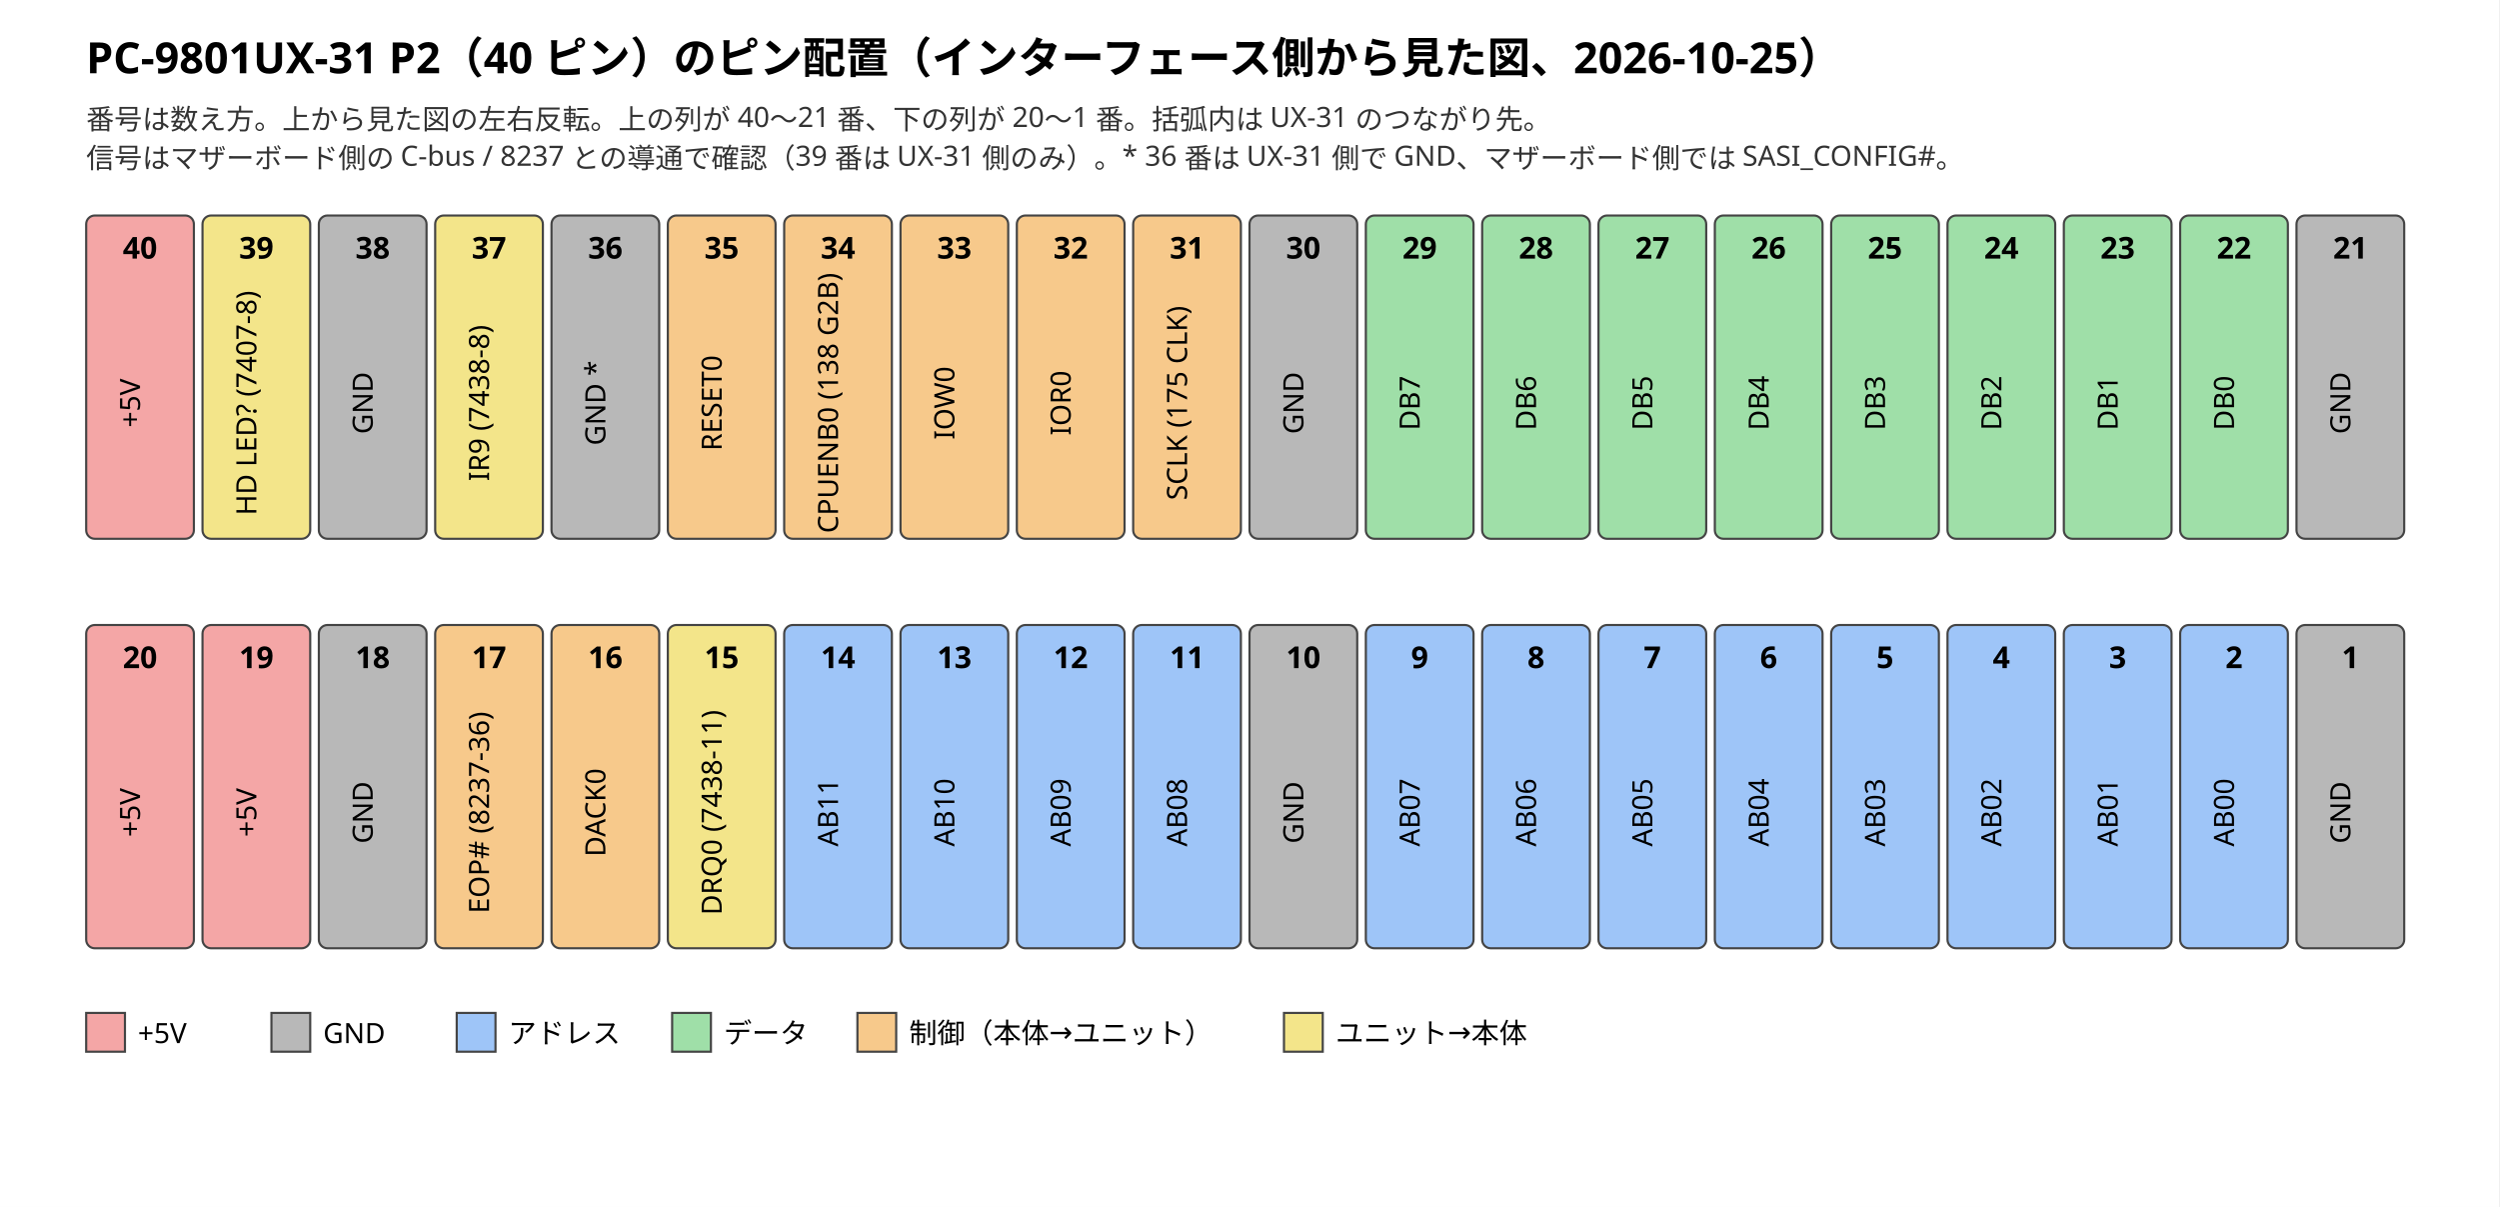
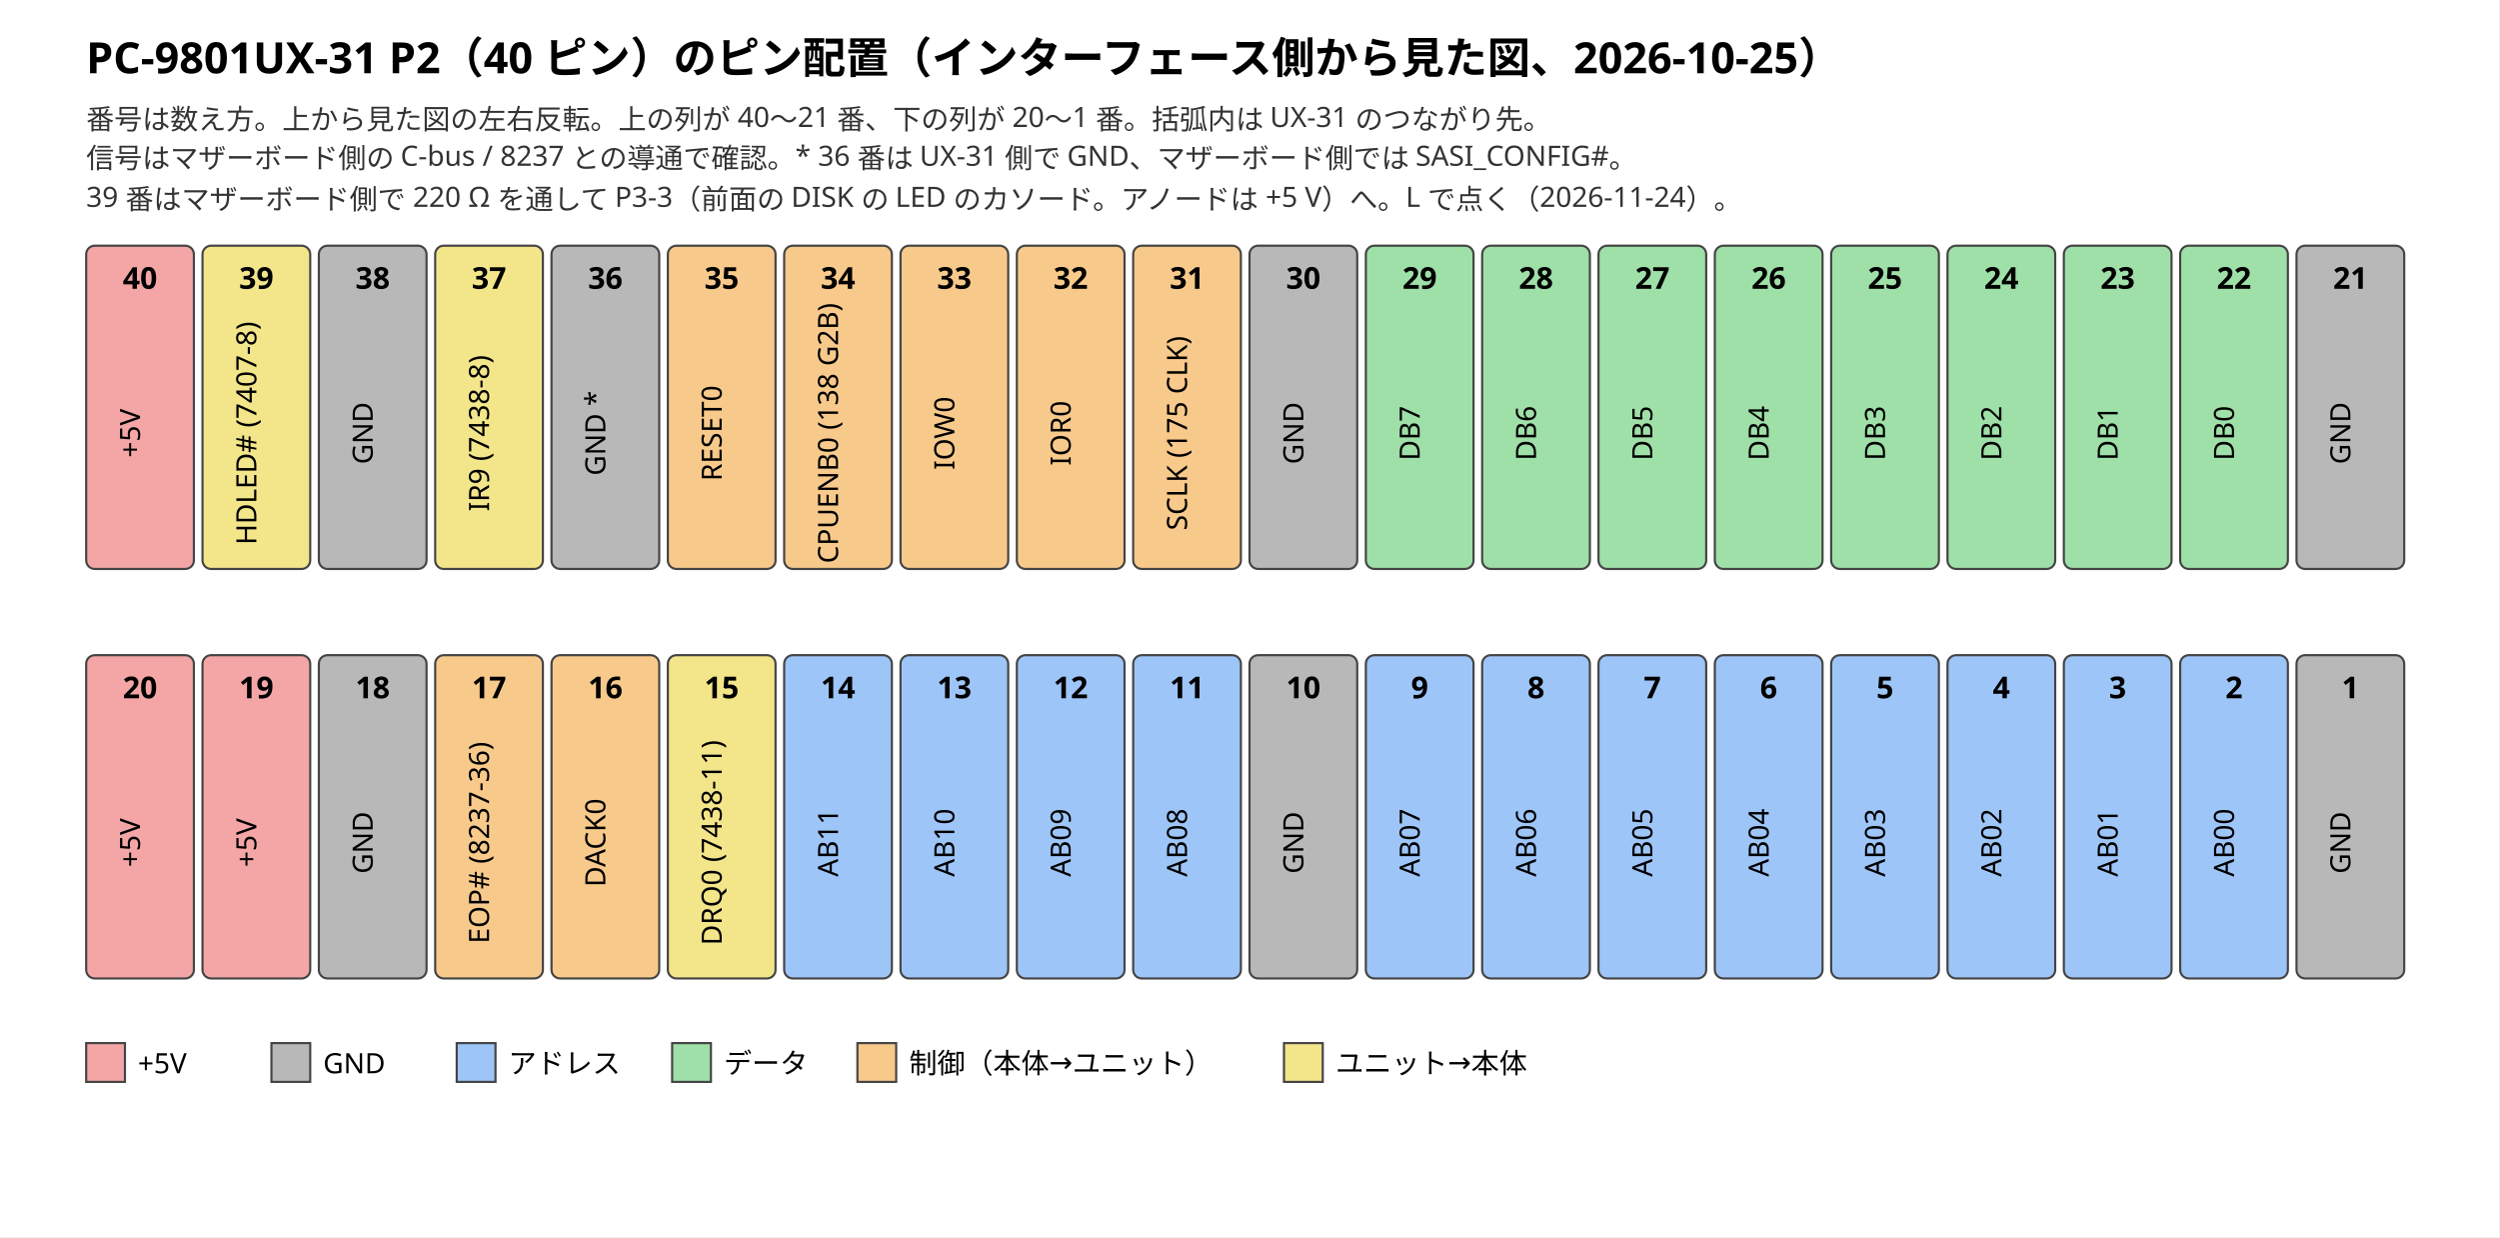
- <svg xmlns="http://www.w3.org/2000/svg" width="1160" height="560" viewBox="0 0 1160 560" font-family="sans-serif">
-   <rect width="1160" height="560" fill="#ffffff" />
+ <svg xmlns="http://www.w3.org/2000/svg" width="1160" height="574" viewBox="0 0 1160 574" font-family="sans-serif">
+   <rect width="1160" height="574" fill="#ffffff" />
  <text x="40" y="34" font-size="20" font-weight="bold" fill="#000">PC-9801UX-31 P2（40 ピン）のピン配置（インターフェース側から見た図、2026-10-25）</text>
  <text x="40" y="60" font-size="13" fill="#333">番号は数え方。上から見た図の左右反転。上の列が 40〜21 番、下の列が 20〜1 番。括弧内は UX-31 のつながり先。</text>
-   <text x="40" y="78" font-size="13" fill="#333">信号はマザーボード側の C-bus / 8237 との導通で確認（39 番は UX-31 側のみ）。* 36 番は UX-31 側で GND、マザーボード側では SASI_CONFIG#。</text>
-   <rect x="40" y="100" width="50" height="150" rx="4" fill="#f4a6a6" stroke="#444" />
-   <text x="65.0" y="120" font-size="14" font-weight="bold" text-anchor="middle" fill="#000">40</text>
-   <text x="65.0" y="187.0" font-size="13" text-anchor="middle" fill="#000" transform="rotate(-90 65.0 187.0)">+5V</text>
-   <rect x="94" y="100" width="50" height="150" rx="4" fill="#f3e58a" stroke="#444" />
-   <text x="119.0" y="120" font-size="14" font-weight="bold" text-anchor="middle" fill="#000">39</text>
-   <text x="119.0" y="187.0" font-size="13" text-anchor="middle" fill="#000" transform="rotate(-90 119.0 187.0)">HD LED? (7407-8)</text>
-   <rect x="148" y="100" width="50" height="150" rx="4" fill="#b8b8b8" stroke="#444" />
-   <text x="173.0" y="120" font-size="14" font-weight="bold" text-anchor="middle" fill="#000">38</text>
-   <text x="173.0" y="187.0" font-size="13" text-anchor="middle" fill="#000" transform="rotate(-90 173.0 187.0)">GND</text>
-   <rect x="202" y="100" width="50" height="150" rx="4" fill="#f3e58a" stroke="#444" />
-   <text x="227.0" y="120" font-size="14" font-weight="bold" text-anchor="middle" fill="#000">37</text>
-   <text x="227.0" y="187.0" font-size="13" text-anchor="middle" fill="#000" transform="rotate(-90 227.0 187.0)">IR9 (7438-8)</text>
-   <rect x="256" y="100" width="50" height="150" rx="4" fill="#b8b8b8" stroke="#444" />
-   <text x="281.0" y="120" font-size="14" font-weight="bold" text-anchor="middle" fill="#000">36</text>
-   <text x="281.0" y="187.0" font-size="13" text-anchor="middle" fill="#000" transform="rotate(-90 281.0 187.0)">GND *</text>
-   <rect x="310" y="100" width="50" height="150" rx="4" fill="#f7c98b" stroke="#444" />
-   <text x="335.0" y="120" font-size="14" font-weight="bold" text-anchor="middle" fill="#000">35</text>
-   <text x="335.0" y="187.0" font-size="13" text-anchor="middle" fill="#000" transform="rotate(-90 335.0 187.0)">RESET0</text>
-   <rect x="364" y="100" width="50" height="150" rx="4" fill="#f7c98b" stroke="#444" />
-   <text x="389.0" y="120" font-size="14" font-weight="bold" text-anchor="middle" fill="#000">34</text>
-   <text x="389.0" y="187.0" font-size="13" text-anchor="middle" fill="#000" transform="rotate(-90 389.0 187.0)">CPUENB0 (138 G2B)</text>
-   <rect x="418" y="100" width="50" height="150" rx="4" fill="#f7c98b" stroke="#444" />
-   <text x="443.0" y="120" font-size="14" font-weight="bold" text-anchor="middle" fill="#000">33</text>
-   <text x="443.0" y="187.0" font-size="13" text-anchor="middle" fill="#000" transform="rotate(-90 443.0 187.0)">IOW0</text>
-   <rect x="472" y="100" width="50" height="150" rx="4" fill="#f7c98b" stroke="#444" />
-   <text x="497.0" y="120" font-size="14" font-weight="bold" text-anchor="middle" fill="#000">32</text>
-   <text x="497.0" y="187.0" font-size="13" text-anchor="middle" fill="#000" transform="rotate(-90 497.0 187.0)">IOR0</text>
-   <rect x="526" y="100" width="50" height="150" rx="4" fill="#f7c98b" stroke="#444" />
-   <text x="551.0" y="120" font-size="14" font-weight="bold" text-anchor="middle" fill="#000">31</text>
-   <text x="551.0" y="187.0" font-size="13" text-anchor="middle" fill="#000" transform="rotate(-90 551.0 187.0)">SCLK (175 CLK)</text>
-   <rect x="580" y="100" width="50" height="150" rx="4" fill="#b8b8b8" stroke="#444" />
-   <text x="605.0" y="120" font-size="14" font-weight="bold" text-anchor="middle" fill="#000">30</text>
-   <text x="605.0" y="187.0" font-size="13" text-anchor="middle" fill="#000" transform="rotate(-90 605.0 187.0)">GND</text>
-   <rect x="634" y="100" width="50" height="150" rx="4" fill="#9fdfa8" stroke="#444" />
-   <text x="659.0" y="120" font-size="14" font-weight="bold" text-anchor="middle" fill="#000">29</text>
-   <text x="659.0" y="187.0" font-size="13" text-anchor="middle" fill="#000" transform="rotate(-90 659.0 187.0)">DB7</text>
-   <rect x="688" y="100" width="50" height="150" rx="4" fill="#9fdfa8" stroke="#444" />
-   <text x="713.0" y="120" font-size="14" font-weight="bold" text-anchor="middle" fill="#000">28</text>
-   <text x="713.0" y="187.0" font-size="13" text-anchor="middle" fill="#000" transform="rotate(-90 713.0 187.0)">DB6</text>
-   <rect x="742" y="100" width="50" height="150" rx="4" fill="#9fdfa8" stroke="#444" />
-   <text x="767.0" y="120" font-size="14" font-weight="bold" text-anchor="middle" fill="#000">27</text>
-   <text x="767.0" y="187.0" font-size="13" text-anchor="middle" fill="#000" transform="rotate(-90 767.0 187.0)">DB5</text>
-   <rect x="796" y="100" width="50" height="150" rx="4" fill="#9fdfa8" stroke="#444" />
-   <text x="821.0" y="120" font-size="14" font-weight="bold" text-anchor="middle" fill="#000">26</text>
-   <text x="821.0" y="187.0" font-size="13" text-anchor="middle" fill="#000" transform="rotate(-90 821.0 187.0)">DB4</text>
-   <rect x="850" y="100" width="50" height="150" rx="4" fill="#9fdfa8" stroke="#444" />
-   <text x="875.0" y="120" font-size="14" font-weight="bold" text-anchor="middle" fill="#000">25</text>
-   <text x="875.0" y="187.0" font-size="13" text-anchor="middle" fill="#000" transform="rotate(-90 875.0 187.0)">DB3</text>
-   <rect x="904" y="100" width="50" height="150" rx="4" fill="#9fdfa8" stroke="#444" />
-   <text x="929.0" y="120" font-size="14" font-weight="bold" text-anchor="middle" fill="#000">24</text>
-   <text x="929.0" y="187.0" font-size="13" text-anchor="middle" fill="#000" transform="rotate(-90 929.0 187.0)">DB2</text>
-   <rect x="958" y="100" width="50" height="150" rx="4" fill="#9fdfa8" stroke="#444" />
-   <text x="983.0" y="120" font-size="14" font-weight="bold" text-anchor="middle" fill="#000">23</text>
-   <text x="983.0" y="187.0" font-size="13" text-anchor="middle" fill="#000" transform="rotate(-90 983.0 187.0)">DB1</text>
-   <rect x="1012" y="100" width="50" height="150" rx="4" fill="#9fdfa8" stroke="#444" />
-   <text x="1037.0" y="120" font-size="14" font-weight="bold" text-anchor="middle" fill="#000">22</text>
-   <text x="1037.0" y="187.0" font-size="13" text-anchor="middle" fill="#000" transform="rotate(-90 1037.0 187.0)">DB0</text>
-   <rect x="1066" y="100" width="50" height="150" rx="4" fill="#b8b8b8" stroke="#444" />
-   <text x="1091.0" y="120" font-size="14" font-weight="bold" text-anchor="middle" fill="#000">21</text>
-   <text x="1091.0" y="187.0" font-size="13" text-anchor="middle" fill="#000" transform="rotate(-90 1091.0 187.0)">GND</text>
-   <rect x="40" y="290" width="50" height="150" rx="4" fill="#f4a6a6" stroke="#444" />
-   <text x="65.0" y="310" font-size="14" font-weight="bold" text-anchor="middle" fill="#000">20</text>
-   <text x="65.0" y="377.0" font-size="13" text-anchor="middle" fill="#000" transform="rotate(-90 65.0 377.0)">+5V</text>
-   <rect x="94" y="290" width="50" height="150" rx="4" fill="#f4a6a6" stroke="#444" />
-   <text x="119.0" y="310" font-size="14" font-weight="bold" text-anchor="middle" fill="#000">19</text>
-   <text x="119.0" y="377.0" font-size="13" text-anchor="middle" fill="#000" transform="rotate(-90 119.0 377.0)">+5V</text>
-   <rect x="148" y="290" width="50" height="150" rx="4" fill="#b8b8b8" stroke="#444" />
-   <text x="173.0" y="310" font-size="14" font-weight="bold" text-anchor="middle" fill="#000">18</text>
-   <text x="173.0" y="377.0" font-size="13" text-anchor="middle" fill="#000" transform="rotate(-90 173.0 377.0)">GND</text>
-   <rect x="202" y="290" width="50" height="150" rx="4" fill="#f7c98b" stroke="#444" />
-   <text x="227.0" y="310" font-size="14" font-weight="bold" text-anchor="middle" fill="#000">17</text>
-   <text x="227.0" y="377.0" font-size="13" text-anchor="middle" fill="#000" transform="rotate(-90 227.0 377.0)">EOP# (8237-36)</text>
-   <rect x="256" y="290" width="50" height="150" rx="4" fill="#f7c98b" stroke="#444" />
-   <text x="281.0" y="310" font-size="14" font-weight="bold" text-anchor="middle" fill="#000">16</text>
-   <text x="281.0" y="377.0" font-size="13" text-anchor="middle" fill="#000" transform="rotate(-90 281.0 377.0)">DACK0</text>
-   <rect x="310" y="290" width="50" height="150" rx="4" fill="#f3e58a" stroke="#444" />
-   <text x="335.0" y="310" font-size="14" font-weight="bold" text-anchor="middle" fill="#000">15</text>
-   <text x="335.0" y="377.0" font-size="13" text-anchor="middle" fill="#000" transform="rotate(-90 335.0 377.0)">DRQ0 (7438-11)</text>
-   <rect x="364" y="290" width="50" height="150" rx="4" fill="#9ec5f8" stroke="#444" />
-   <text x="389.0" y="310" font-size="14" font-weight="bold" text-anchor="middle" fill="#000">14</text>
-   <text x="389.0" y="377.0" font-size="13" text-anchor="middle" fill="#000" transform="rotate(-90 389.0 377.0)">AB11</text>
-   <rect x="418" y="290" width="50" height="150" rx="4" fill="#9ec5f8" stroke="#444" />
-   <text x="443.0" y="310" font-size="14" font-weight="bold" text-anchor="middle" fill="#000">13</text>
-   <text x="443.0" y="377.0" font-size="13" text-anchor="middle" fill="#000" transform="rotate(-90 443.0 377.0)">AB10</text>
-   <rect x="472" y="290" width="50" height="150" rx="4" fill="#9ec5f8" stroke="#444" />
-   <text x="497.0" y="310" font-size="14" font-weight="bold" text-anchor="middle" fill="#000">12</text>
-   <text x="497.0" y="377.0" font-size="13" text-anchor="middle" fill="#000" transform="rotate(-90 497.0 377.0)">AB09</text>
-   <rect x="526" y="290" width="50" height="150" rx="4" fill="#9ec5f8" stroke="#444" />
-   <text x="551.0" y="310" font-size="14" font-weight="bold" text-anchor="middle" fill="#000">11</text>
-   <text x="551.0" y="377.0" font-size="13" text-anchor="middle" fill="#000" transform="rotate(-90 551.0 377.0)">AB08</text>
-   <rect x="580" y="290" width="50" height="150" rx="4" fill="#b8b8b8" stroke="#444" />
-   <text x="605.0" y="310" font-size="14" font-weight="bold" text-anchor="middle" fill="#000">10</text>
-   <text x="605.0" y="377.0" font-size="13" text-anchor="middle" fill="#000" transform="rotate(-90 605.0 377.0)">GND</text>
-   <rect x="634" y="290" width="50" height="150" rx="4" fill="#9ec5f8" stroke="#444" />
-   <text x="659.0" y="310" font-size="14" font-weight="bold" text-anchor="middle" fill="#000">9</text>
-   <text x="659.0" y="377.0" font-size="13" text-anchor="middle" fill="#000" transform="rotate(-90 659.0 377.0)">AB07</text>
-   <rect x="688" y="290" width="50" height="150" rx="4" fill="#9ec5f8" stroke="#444" />
-   <text x="713.0" y="310" font-size="14" font-weight="bold" text-anchor="middle" fill="#000">8</text>
-   <text x="713.0" y="377.0" font-size="13" text-anchor="middle" fill="#000" transform="rotate(-90 713.0 377.0)">AB06</text>
-   <rect x="742" y="290" width="50" height="150" rx="4" fill="#9ec5f8" stroke="#444" />
-   <text x="767.0" y="310" font-size="14" font-weight="bold" text-anchor="middle" fill="#000">7</text>
-   <text x="767.0" y="377.0" font-size="13" text-anchor="middle" fill="#000" transform="rotate(-90 767.0 377.0)">AB05</text>
-   <rect x="796" y="290" width="50" height="150" rx="4" fill="#9ec5f8" stroke="#444" />
-   <text x="821.0" y="310" font-size="14" font-weight="bold" text-anchor="middle" fill="#000">6</text>
-   <text x="821.0" y="377.0" font-size="13" text-anchor="middle" fill="#000" transform="rotate(-90 821.0 377.0)">AB04</text>
-   <rect x="850" y="290" width="50" height="150" rx="4" fill="#9ec5f8" stroke="#444" />
-   <text x="875.0" y="310" font-size="14" font-weight="bold" text-anchor="middle" fill="#000">5</text>
-   <text x="875.0" y="377.0" font-size="13" text-anchor="middle" fill="#000" transform="rotate(-90 875.0 377.0)">AB03</text>
-   <rect x="904" y="290" width="50" height="150" rx="4" fill="#9ec5f8" stroke="#444" />
-   <text x="929.0" y="310" font-size="14" font-weight="bold" text-anchor="middle" fill="#000">4</text>
-   <text x="929.0" y="377.0" font-size="13" text-anchor="middle" fill="#000" transform="rotate(-90 929.0 377.0)">AB02</text>
-   <rect x="958" y="290" width="50" height="150" rx="4" fill="#9ec5f8" stroke="#444" />
-   <text x="983.0" y="310" font-size="14" font-weight="bold" text-anchor="middle" fill="#000">3</text>
-   <text x="983.0" y="377.0" font-size="13" text-anchor="middle" fill="#000" transform="rotate(-90 983.0 377.0)">AB01</text>
-   <rect x="1012" y="290" width="50" height="150" rx="4" fill="#9ec5f8" stroke="#444" />
-   <text x="1037.0" y="310" font-size="14" font-weight="bold" text-anchor="middle" fill="#000">2</text>
-   <text x="1037.0" y="377.0" font-size="13" text-anchor="middle" fill="#000" transform="rotate(-90 1037.0 377.0)">AB00</text>
-   <rect x="1066" y="290" width="50" height="150" rx="4" fill="#b8b8b8" stroke="#444" />
-   <text x="1091.0" y="310" font-size="14" font-weight="bold" text-anchor="middle" fill="#000">1</text>
-   <text x="1091.0" y="377.0" font-size="13" text-anchor="middle" fill="#000" transform="rotate(-90 1091.0 377.0)">GND</text>
-   <rect x="40" y="470" width="18" height="18" fill="#f4a6a6" stroke="#444" />
-   <text x="64" y="484" font-size="13" fill="#000">+5V</text>
-   <rect x="126" y="470" width="18" height="18" fill="#b8b8b8" stroke="#444" />
-   <text x="150" y="484" font-size="13" fill="#000">GND</text>
-   <rect x="212" y="470" width="18" height="18" fill="#9ec5f8" stroke="#444" />
-   <text x="236" y="484" font-size="13" fill="#000">アドレス</text>
-   <rect x="312" y="470" width="18" height="18" fill="#9fdfa8" stroke="#444" />
-   <text x="336" y="484" font-size="13" fill="#000">データ</text>
-   <rect x="398" y="470" width="18" height="18" fill="#f7c98b" stroke="#444" />
-   <text x="422" y="484" font-size="13" fill="#000">制御（本体→ユニット）</text>
-   <rect x="596" y="470" width="18" height="18" fill="#f3e58a" stroke="#444" />
-   <text x="620" y="484" font-size="13" fill="#000">ユニット→本体</text>
+   <text x="40" y="78" font-size="13" fill="#333">信号はマザーボード側の C-bus / 8237 との導通で確認。* 36 番は UX-31 側で GND、マザーボード側では SASI_CONFIG#。</text>
+   <text x="40" y="96" font-size="13" fill="#333">39 番はマザーボード側で 220 Ω を通して P3-3（前面の DISK の LED のカソード。アノードは +5 V）へ。L で点く（2026-11-24）。</text>
+   <rect x="40" y="114" width="50" height="150" rx="4" fill="#f4a6a6" stroke="#444" />
+   <text x="65.0" y="134" font-size="14" font-weight="bold" text-anchor="middle" fill="#000">40</text>
+   <text x="65.0" y="201.0" font-size="13" text-anchor="middle" fill="#000" transform="rotate(-90 65.0 201.0)">+5V</text>
+   <rect x="94" y="114" width="50" height="150" rx="4" fill="#f3e58a" stroke="#444" />
+   <text x="119.0" y="134" font-size="14" font-weight="bold" text-anchor="middle" fill="#000">39</text>
+   <text x="119.0" y="201.0" font-size="13" text-anchor="middle" fill="#000" transform="rotate(-90 119.0 201.0)">HDLED# (7407-8)</text>
+   <rect x="148" y="114" width="50" height="150" rx="4" fill="#b8b8b8" stroke="#444" />
+   <text x="173.0" y="134" font-size="14" font-weight="bold" text-anchor="middle" fill="#000">38</text>
+   <text x="173.0" y="201.0" font-size="13" text-anchor="middle" fill="#000" transform="rotate(-90 173.0 201.0)">GND</text>
+   <rect x="202" y="114" width="50" height="150" rx="4" fill="#f3e58a" stroke="#444" />
+   <text x="227.0" y="134" font-size="14" font-weight="bold" text-anchor="middle" fill="#000">37</text>
+   <text x="227.0" y="201.0" font-size="13" text-anchor="middle" fill="#000" transform="rotate(-90 227.0 201.0)">IR9 (7438-8)</text>
+   <rect x="256" y="114" width="50" height="150" rx="4" fill="#b8b8b8" stroke="#444" />
+   <text x="281.0" y="134" font-size="14" font-weight="bold" text-anchor="middle" fill="#000">36</text>
+   <text x="281.0" y="201.0" font-size="13" text-anchor="middle" fill="#000" transform="rotate(-90 281.0 201.0)">GND *</text>
+   <rect x="310" y="114" width="50" height="150" rx="4" fill="#f7c98b" stroke="#444" />
+   <text x="335.0" y="134" font-size="14" font-weight="bold" text-anchor="middle" fill="#000">35</text>
+   <text x="335.0" y="201.0" font-size="13" text-anchor="middle" fill="#000" transform="rotate(-90 335.0 201.0)">RESET0</text>
+   <rect x="364" y="114" width="50" height="150" rx="4" fill="#f7c98b" stroke="#444" />
+   <text x="389.0" y="134" font-size="14" font-weight="bold" text-anchor="middle" fill="#000">34</text>
+   <text x="389.0" y="201.0" font-size="13" text-anchor="middle" fill="#000" transform="rotate(-90 389.0 201.0)">CPUENB0 (138 G2B)</text>
+   <rect x="418" y="114" width="50" height="150" rx="4" fill="#f7c98b" stroke="#444" />
+   <text x="443.0" y="134" font-size="14" font-weight="bold" text-anchor="middle" fill="#000">33</text>
+   <text x="443.0" y="201.0" font-size="13" text-anchor="middle" fill="#000" transform="rotate(-90 443.0 201.0)">IOW0</text>
+   <rect x="472" y="114" width="50" height="150" rx="4" fill="#f7c98b" stroke="#444" />
+   <text x="497.0" y="134" font-size="14" font-weight="bold" text-anchor="middle" fill="#000">32</text>
+   <text x="497.0" y="201.0" font-size="13" text-anchor="middle" fill="#000" transform="rotate(-90 497.0 201.0)">IOR0</text>
+   <rect x="526" y="114" width="50" height="150" rx="4" fill="#f7c98b" stroke="#444" />
+   <text x="551.0" y="134" font-size="14" font-weight="bold" text-anchor="middle" fill="#000">31</text>
+   <text x="551.0" y="201.0" font-size="13" text-anchor="middle" fill="#000" transform="rotate(-90 551.0 201.0)">SCLK (175 CLK)</text>
+   <rect x="580" y="114" width="50" height="150" rx="4" fill="#b8b8b8" stroke="#444" />
+   <text x="605.0" y="134" font-size="14" font-weight="bold" text-anchor="middle" fill="#000">30</text>
+   <text x="605.0" y="201.0" font-size="13" text-anchor="middle" fill="#000" transform="rotate(-90 605.0 201.0)">GND</text>
+   <rect x="634" y="114" width="50" height="150" rx="4" fill="#9fdfa8" stroke="#444" />
+   <text x="659.0" y="134" font-size="14" font-weight="bold" text-anchor="middle" fill="#000">29</text>
+   <text x="659.0" y="201.0" font-size="13" text-anchor="middle" fill="#000" transform="rotate(-90 659.0 201.0)">DB7</text>
+   <rect x="688" y="114" width="50" height="150" rx="4" fill="#9fdfa8" stroke="#444" />
+   <text x="713.0" y="134" font-size="14" font-weight="bold" text-anchor="middle" fill="#000">28</text>
+   <text x="713.0" y="201.0" font-size="13" text-anchor="middle" fill="#000" transform="rotate(-90 713.0 201.0)">DB6</text>
+   <rect x="742" y="114" width="50" height="150" rx="4" fill="#9fdfa8" stroke="#444" />
+   <text x="767.0" y="134" font-size="14" font-weight="bold" text-anchor="middle" fill="#000">27</text>
+   <text x="767.0" y="201.0" font-size="13" text-anchor="middle" fill="#000" transform="rotate(-90 767.0 201.0)">DB5</text>
+   <rect x="796" y="114" width="50" height="150" rx="4" fill="#9fdfa8" stroke="#444" />
+   <text x="821.0" y="134" font-size="14" font-weight="bold" text-anchor="middle" fill="#000">26</text>
+   <text x="821.0" y="201.0" font-size="13" text-anchor="middle" fill="#000" transform="rotate(-90 821.0 201.0)">DB4</text>
+   <rect x="850" y="114" width="50" height="150" rx="4" fill="#9fdfa8" stroke="#444" />
+   <text x="875.0" y="134" font-size="14" font-weight="bold" text-anchor="middle" fill="#000">25</text>
+   <text x="875.0" y="201.0" font-size="13" text-anchor="middle" fill="#000" transform="rotate(-90 875.0 201.0)">DB3</text>
+   <rect x="904" y="114" width="50" height="150" rx="4" fill="#9fdfa8" stroke="#444" />
+   <text x="929.0" y="134" font-size="14" font-weight="bold" text-anchor="middle" fill="#000">24</text>
+   <text x="929.0" y="201.0" font-size="13" text-anchor="middle" fill="#000" transform="rotate(-90 929.0 201.0)">DB2</text>
+   <rect x="958" y="114" width="50" height="150" rx="4" fill="#9fdfa8" stroke="#444" />
+   <text x="983.0" y="134" font-size="14" font-weight="bold" text-anchor="middle" fill="#000">23</text>
+   <text x="983.0" y="201.0" font-size="13" text-anchor="middle" fill="#000" transform="rotate(-90 983.0 201.0)">DB1</text>
+   <rect x="1012" y="114" width="50" height="150" rx="4" fill="#9fdfa8" stroke="#444" />
+   <text x="1037.0" y="134" font-size="14" font-weight="bold" text-anchor="middle" fill="#000">22</text>
+   <text x="1037.0" y="201.0" font-size="13" text-anchor="middle" fill="#000" transform="rotate(-90 1037.0 201.0)">DB0</text>
+   <rect x="1066" y="114" width="50" height="150" rx="4" fill="#b8b8b8" stroke="#444" />
+   <text x="1091.0" y="134" font-size="14" font-weight="bold" text-anchor="middle" fill="#000">21</text>
+   <text x="1091.0" y="201.0" font-size="13" text-anchor="middle" fill="#000" transform="rotate(-90 1091.0 201.0)">GND</text>
+   <rect x="40" y="304" width="50" height="150" rx="4" fill="#f4a6a6" stroke="#444" />
+   <text x="65.0" y="324" font-size="14" font-weight="bold" text-anchor="middle" fill="#000">20</text>
+   <text x="65.0" y="391.0" font-size="13" text-anchor="middle" fill="#000" transform="rotate(-90 65.0 391.0)">+5V</text>
+   <rect x="94" y="304" width="50" height="150" rx="4" fill="#f4a6a6" stroke="#444" />
+   <text x="119.0" y="324" font-size="14" font-weight="bold" text-anchor="middle" fill="#000">19</text>
+   <text x="119.0" y="391.0" font-size="13" text-anchor="middle" fill="#000" transform="rotate(-90 119.0 391.0)">+5V</text>
+   <rect x="148" y="304" width="50" height="150" rx="4" fill="#b8b8b8" stroke="#444" />
+   <text x="173.0" y="324" font-size="14" font-weight="bold" text-anchor="middle" fill="#000">18</text>
+   <text x="173.0" y="391.0" font-size="13" text-anchor="middle" fill="#000" transform="rotate(-90 173.0 391.0)">GND</text>
+   <rect x="202" y="304" width="50" height="150" rx="4" fill="#f7c98b" stroke="#444" />
+   <text x="227.0" y="324" font-size="14" font-weight="bold" text-anchor="middle" fill="#000">17</text>
+   <text x="227.0" y="391.0" font-size="13" text-anchor="middle" fill="#000" transform="rotate(-90 227.0 391.0)">EOP# (8237-36)</text>
+   <rect x="256" y="304" width="50" height="150" rx="4" fill="#f7c98b" stroke="#444" />
+   <text x="281.0" y="324" font-size="14" font-weight="bold" text-anchor="middle" fill="#000">16</text>
+   <text x="281.0" y="391.0" font-size="13" text-anchor="middle" fill="#000" transform="rotate(-90 281.0 391.0)">DACK0</text>
+   <rect x="310" y="304" width="50" height="150" rx="4" fill="#f3e58a" stroke="#444" />
+   <text x="335.0" y="324" font-size="14" font-weight="bold" text-anchor="middle" fill="#000">15</text>
+   <text x="335.0" y="391.0" font-size="13" text-anchor="middle" fill="#000" transform="rotate(-90 335.0 391.0)">DRQ0 (7438-11)</text>
+   <rect x="364" y="304" width="50" height="150" rx="4" fill="#9ec5f8" stroke="#444" />
+   <text x="389.0" y="324" font-size="14" font-weight="bold" text-anchor="middle" fill="#000">14</text>
+   <text x="389.0" y="391.0" font-size="13" text-anchor="middle" fill="#000" transform="rotate(-90 389.0 391.0)">AB11</text>
+   <rect x="418" y="304" width="50" height="150" rx="4" fill="#9ec5f8" stroke="#444" />
+   <text x="443.0" y="324" font-size="14" font-weight="bold" text-anchor="middle" fill="#000">13</text>
+   <text x="443.0" y="391.0" font-size="13" text-anchor="middle" fill="#000" transform="rotate(-90 443.0 391.0)">AB10</text>
+   <rect x="472" y="304" width="50" height="150" rx="4" fill="#9ec5f8" stroke="#444" />
+   <text x="497.0" y="324" font-size="14" font-weight="bold" text-anchor="middle" fill="#000">12</text>
+   <text x="497.0" y="391.0" font-size="13" text-anchor="middle" fill="#000" transform="rotate(-90 497.0 391.0)">AB09</text>
+   <rect x="526" y="304" width="50" height="150" rx="4" fill="#9ec5f8" stroke="#444" />
+   <text x="551.0" y="324" font-size="14" font-weight="bold" text-anchor="middle" fill="#000">11</text>
+   <text x="551.0" y="391.0" font-size="13" text-anchor="middle" fill="#000" transform="rotate(-90 551.0 391.0)">AB08</text>
+   <rect x="580" y="304" width="50" height="150" rx="4" fill="#b8b8b8" stroke="#444" />
+   <text x="605.0" y="324" font-size="14" font-weight="bold" text-anchor="middle" fill="#000">10</text>
+   <text x="605.0" y="391.0" font-size="13" text-anchor="middle" fill="#000" transform="rotate(-90 605.0 391.0)">GND</text>
+   <rect x="634" y="304" width="50" height="150" rx="4" fill="#9ec5f8" stroke="#444" />
+   <text x="659.0" y="324" font-size="14" font-weight="bold" text-anchor="middle" fill="#000">9</text>
+   <text x="659.0" y="391.0" font-size="13" text-anchor="middle" fill="#000" transform="rotate(-90 659.0 391.0)">AB07</text>
+   <rect x="688" y="304" width="50" height="150" rx="4" fill="#9ec5f8" stroke="#444" />
+   <text x="713.0" y="324" font-size="14" font-weight="bold" text-anchor="middle" fill="#000">8</text>
+   <text x="713.0" y="391.0" font-size="13" text-anchor="middle" fill="#000" transform="rotate(-90 713.0 391.0)">AB06</text>
+   <rect x="742" y="304" width="50" height="150" rx="4" fill="#9ec5f8" stroke="#444" />
+   <text x="767.0" y="324" font-size="14" font-weight="bold" text-anchor="middle" fill="#000">7</text>
+   <text x="767.0" y="391.0" font-size="13" text-anchor="middle" fill="#000" transform="rotate(-90 767.0 391.0)">AB05</text>
+   <rect x="796" y="304" width="50" height="150" rx="4" fill="#9ec5f8" stroke="#444" />
+   <text x="821.0" y="324" font-size="14" font-weight="bold" text-anchor="middle" fill="#000">6</text>
+   <text x="821.0" y="391.0" font-size="13" text-anchor="middle" fill="#000" transform="rotate(-90 821.0 391.0)">AB04</text>
+   <rect x="850" y="304" width="50" height="150" rx="4" fill="#9ec5f8" stroke="#444" />
+   <text x="875.0" y="324" font-size="14" font-weight="bold" text-anchor="middle" fill="#000">5</text>
+   <text x="875.0" y="391.0" font-size="13" text-anchor="middle" fill="#000" transform="rotate(-90 875.0 391.0)">AB03</text>
+   <rect x="904" y="304" width="50" height="150" rx="4" fill="#9ec5f8" stroke="#444" />
+   <text x="929.0" y="324" font-size="14" font-weight="bold" text-anchor="middle" fill="#000">4</text>
+   <text x="929.0" y="391.0" font-size="13" text-anchor="middle" fill="#000" transform="rotate(-90 929.0 391.0)">AB02</text>
+   <rect x="958" y="304" width="50" height="150" rx="4" fill="#9ec5f8" stroke="#444" />
+   <text x="983.0" y="324" font-size="14" font-weight="bold" text-anchor="middle" fill="#000">3</text>
+   <text x="983.0" y="391.0" font-size="13" text-anchor="middle" fill="#000" transform="rotate(-90 983.0 391.0)">AB01</text>
+   <rect x="1012" y="304" width="50" height="150" rx="4" fill="#9ec5f8" stroke="#444" />
+   <text x="1037.0" y="324" font-size="14" font-weight="bold" text-anchor="middle" fill="#000">2</text>
+   <text x="1037.0" y="391.0" font-size="13" text-anchor="middle" fill="#000" transform="rotate(-90 1037.0 391.0)">AB00</text>
+   <rect x="1066" y="304" width="50" height="150" rx="4" fill="#b8b8b8" stroke="#444" />
+   <text x="1091.0" y="324" font-size="14" font-weight="bold" text-anchor="middle" fill="#000">1</text>
+   <text x="1091.0" y="391.0" font-size="13" text-anchor="middle" fill="#000" transform="rotate(-90 1091.0 391.0)">GND</text>
+   <rect x="40" y="484" width="18" height="18" fill="#f4a6a6" stroke="#444" />
+   <text x="64" y="498" font-size="13" fill="#000">+5V</text>
+   <rect x="126" y="484" width="18" height="18" fill="#b8b8b8" stroke="#444" />
+   <text x="150" y="498" font-size="13" fill="#000">GND</text>
+   <rect x="212" y="484" width="18" height="18" fill="#9ec5f8" stroke="#444" />
+   <text x="236" y="498" font-size="13" fill="#000">アドレス</text>
+   <rect x="312" y="484" width="18" height="18" fill="#9fdfa8" stroke="#444" />
+   <text x="336" y="498" font-size="13" fill="#000">データ</text>
+   <rect x="398" y="484" width="18" height="18" fill="#f7c98b" stroke="#444" />
+   <text x="422" y="498" font-size="13" fill="#000">制御（本体→ユニット）</text>
+   <rect x="596" y="484" width="18" height="18" fill="#f3e58a" stroke="#444" />
+   <text x="620" y="498" font-size="13" fill="#000">ユニット→本体</text>
</svg>
